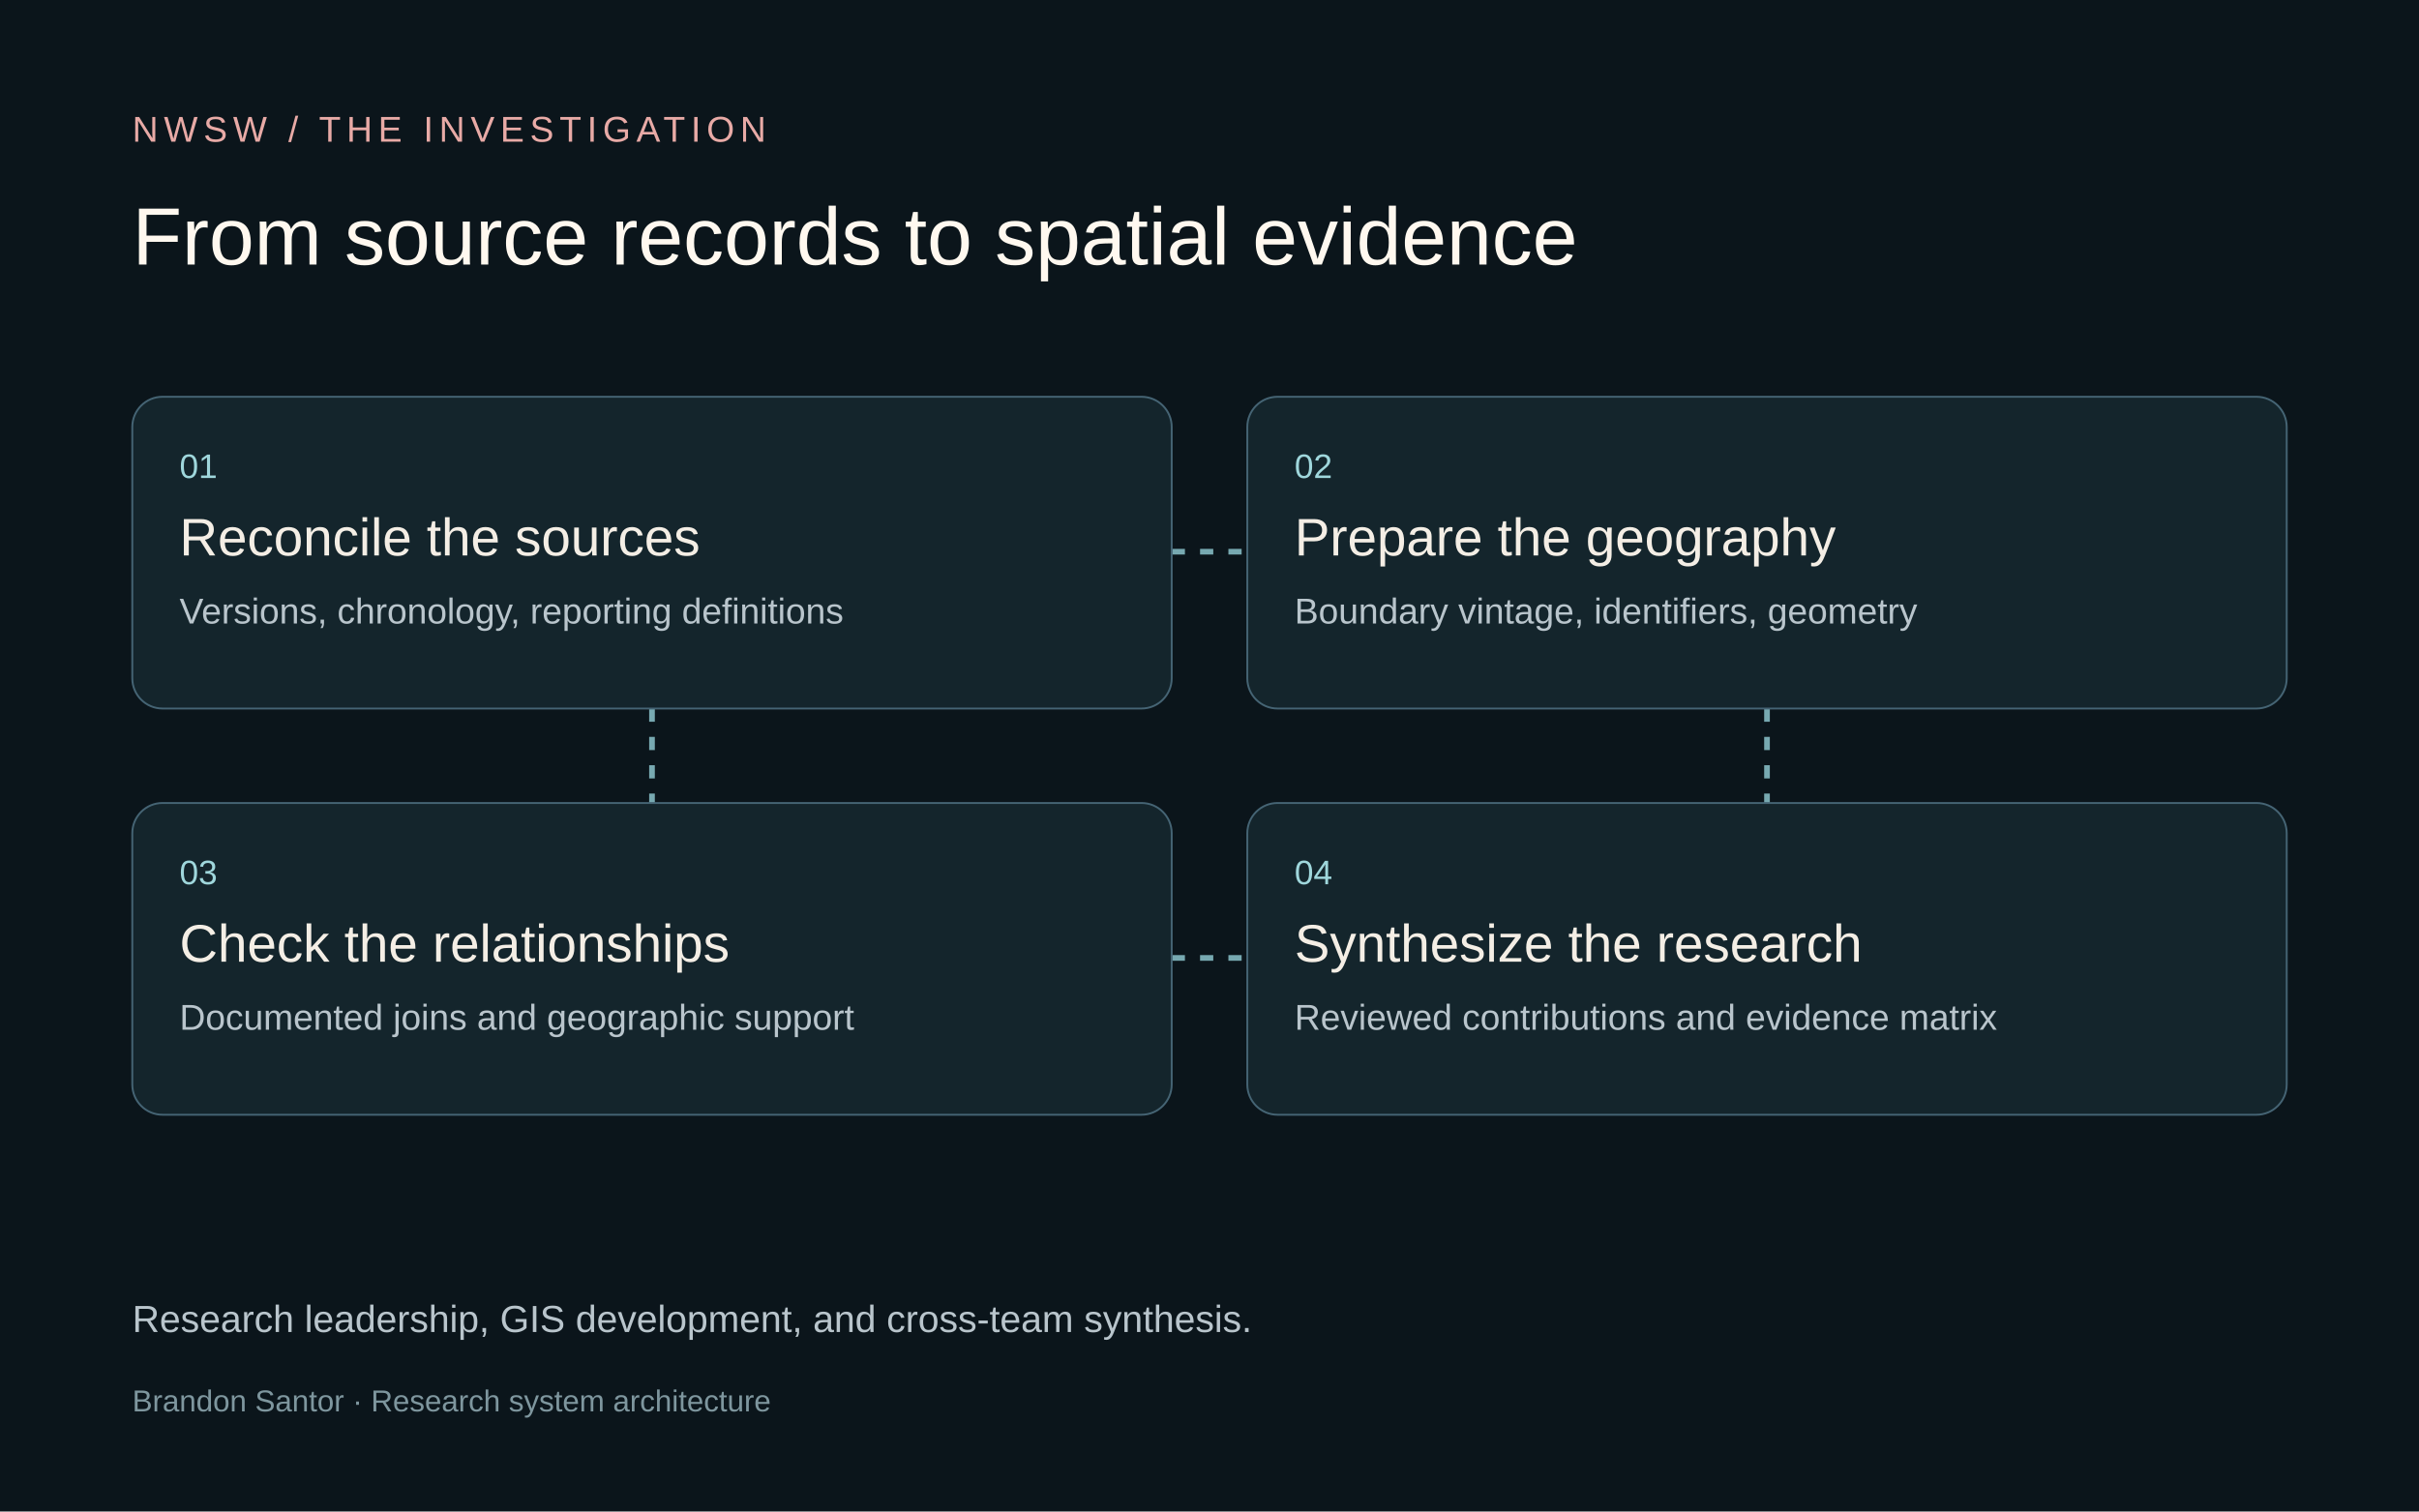
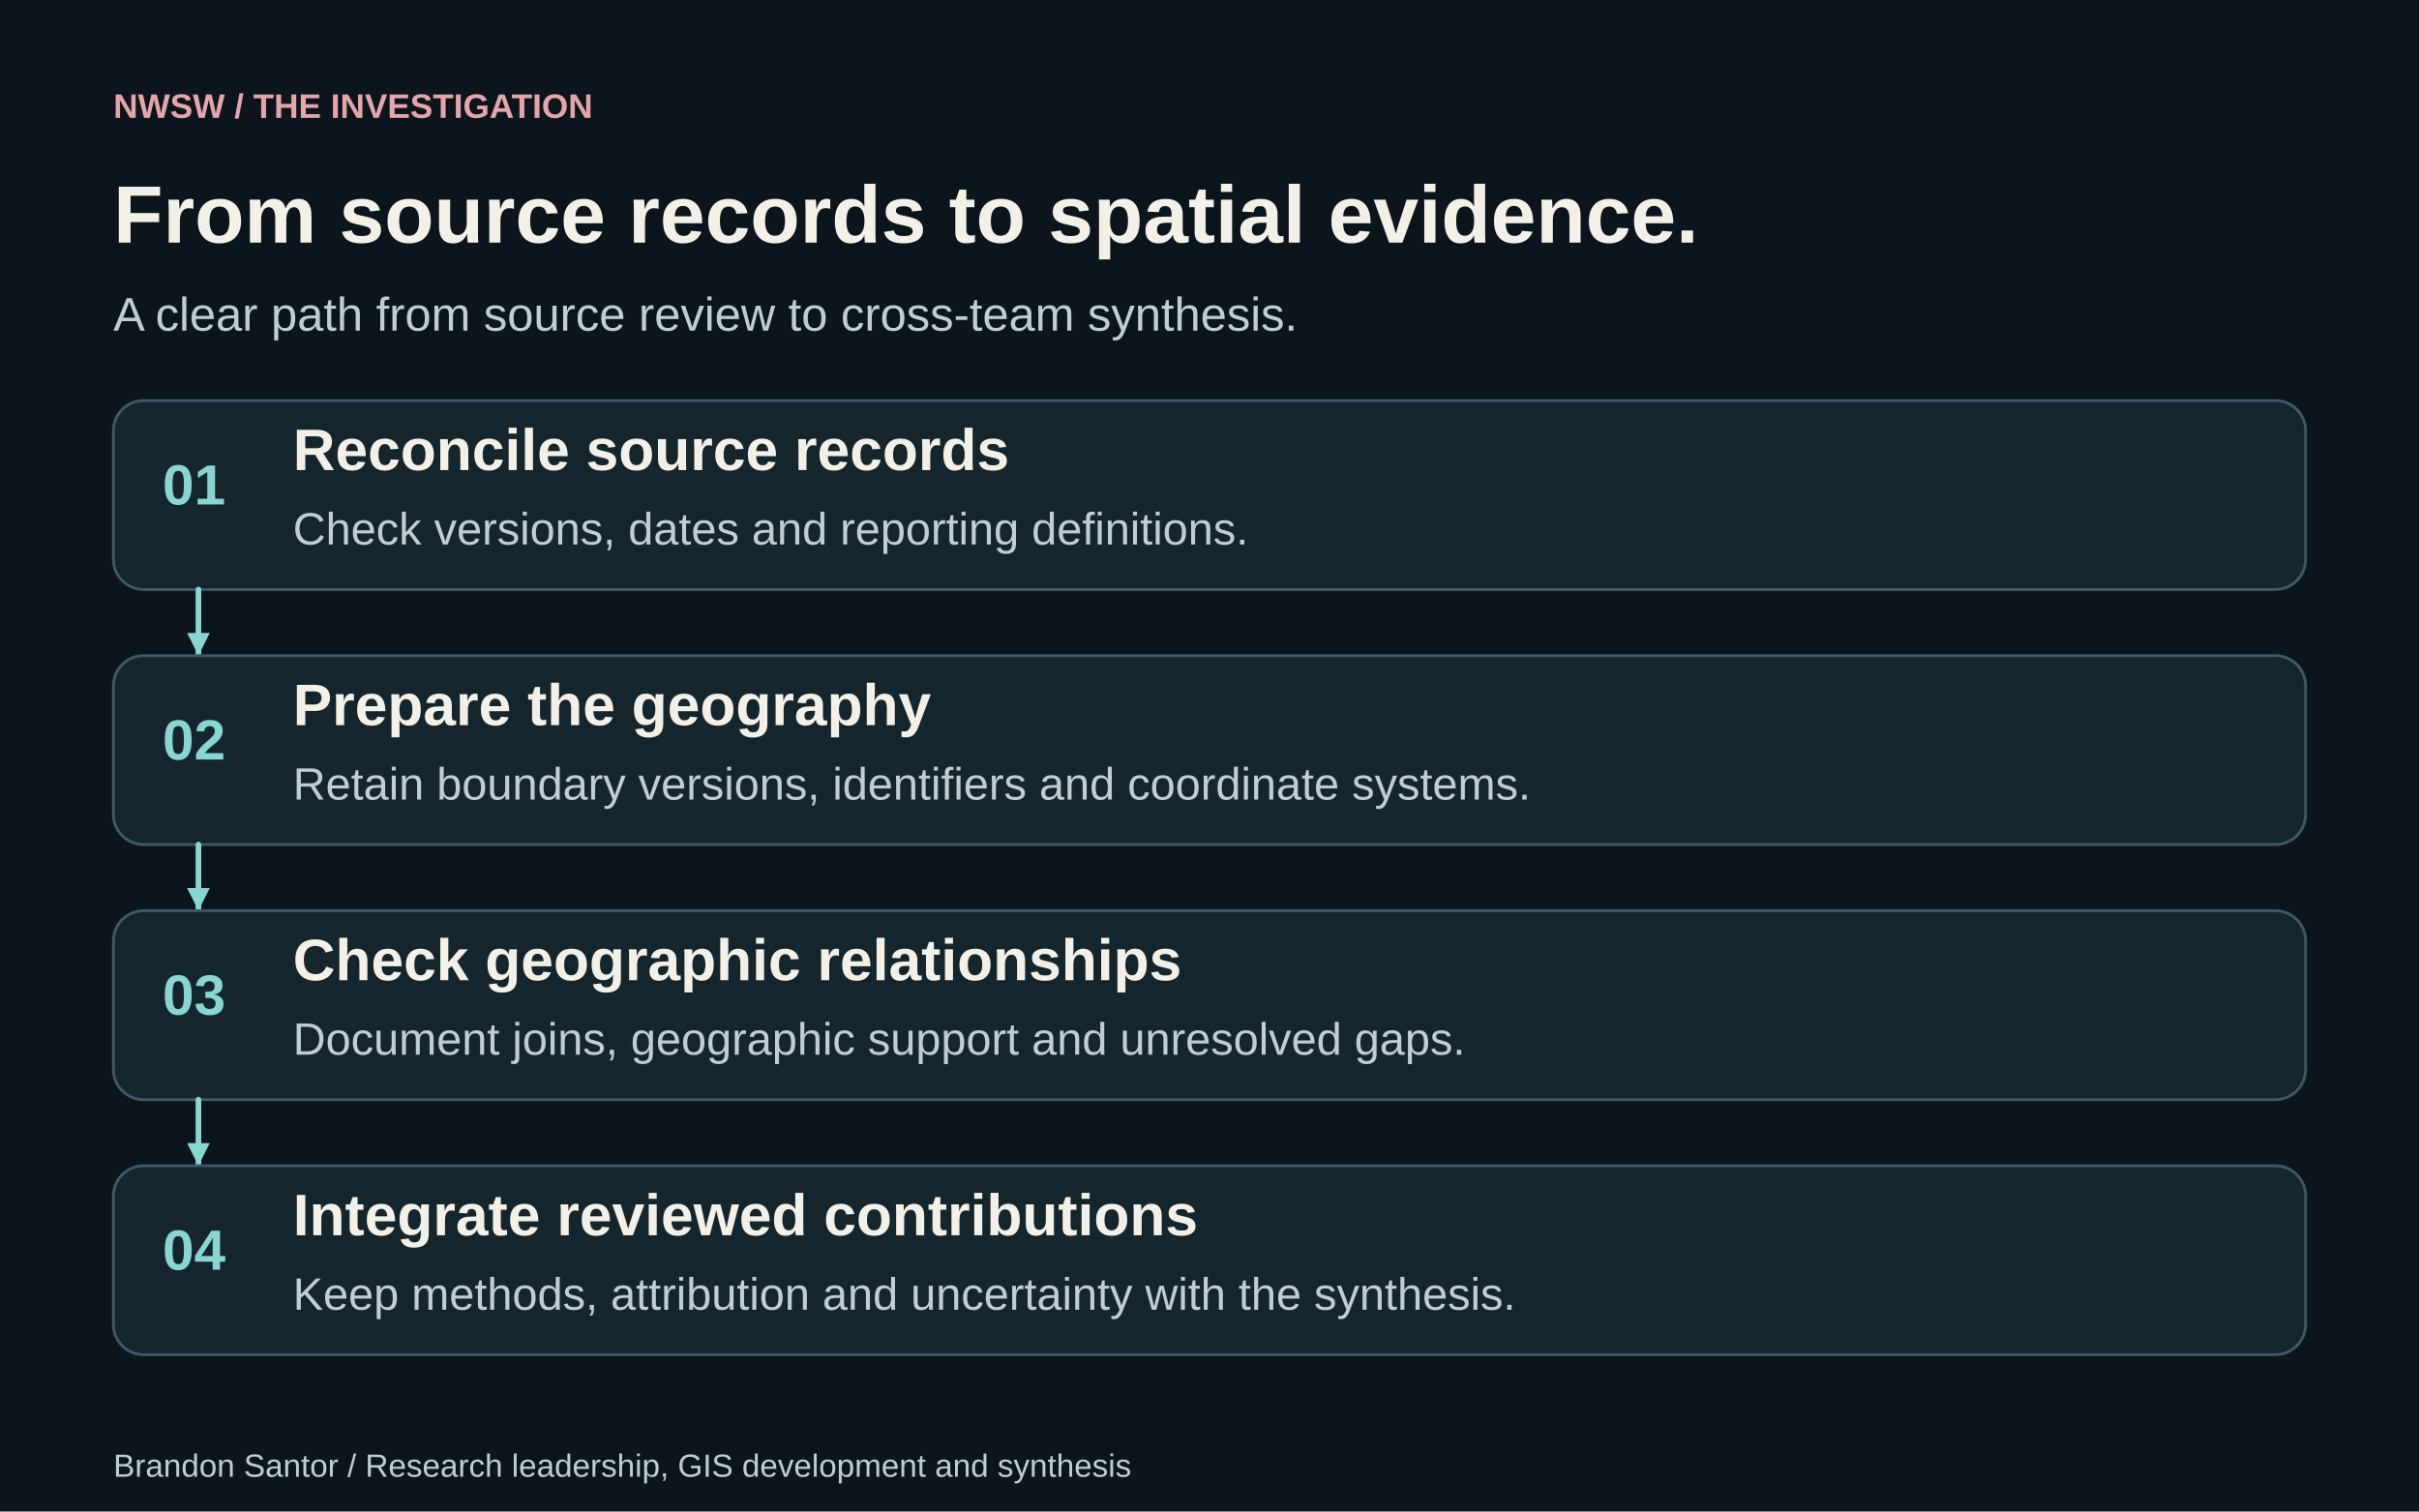
- <svg xmlns="http://www.w3.org/2000/svg" viewBox="0 0 1280 800" width="1280" height="800">
+ <svg xmlns="http://www.w3.org/2000/svg" width="1280" height="800" viewBox="0 0 1280 800" role="img" aria-labelledby="title desc">
  <rect width="1280" height="800" fill="#0b151b" />
-   <g font-family="Arial,sans-serif">
-     <text x="70" y="75" fill="#e8aaa6" font-size="19" letter-spacing="3">NWSW / THE INVESTIGATION</text>
-     <text x="70" y="140" fill="#fff8ef" font-size="43">From source records to spatial evidence</text>
-     <path d="M620 292h40M345 375v50M935 375v50M620 507h40" fill="none" stroke="#77a9b1" stroke-width="3" stroke-dasharray="7 8" />
-     <rect x="70" y="210" width="550" height="165" rx="16" fill="#14252c" stroke="#456474" />
-     <text x="95" y="253" fill="#9fd7dc" font-size="18">01</text>
-     <text x="95" y="294" fill="#f4eee5" font-size="28">Reconcile the sources</text>
-     <text x="95" y="330" fill="#b9c5cc" font-size="19">Versions, chronology, reporting definitions</text>
-     <rect x="660" y="210" width="550" height="165" rx="16" fill="#14252c" stroke="#456474" />
-     <text x="685" y="253" fill="#9fd7dc" font-size="18">02</text>
-     <text x="685" y="294" fill="#f4eee5" font-size="28">Prepare the geography</text>
-     <text x="685" y="330" fill="#b9c5cc" font-size="19">Boundary vintage, identifiers, geometry</text>
-     <rect x="70" y="425" width="550" height="165" rx="16" fill="#14252c" stroke="#456474" />
-     <text x="95" y="468" fill="#9fd7dc" font-size="18">03</text>
-     <text x="95" y="509" fill="#f4eee5" font-size="28">Check the relationships</text>
-     <text x="95" y="545" fill="#b9c5cc" font-size="19">Documented joins and geographic support</text>
-     <rect x="660" y="425" width="550" height="165" rx="16" fill="#14252c" stroke="#456474" />
-     <text x="685" y="468" fill="#9fd7dc" font-size="18">04</text>
-     <text x="685" y="509" fill="#f4eee5" font-size="28">Synthesize the research</text>
-     <text x="685" y="545" fill="#b9c5cc" font-size="19">Reviewed contributions and evidence matrix</text>
-     <text x="70" y="705" fill="#b9c5cc" font-size="20">Research leadership, GIS development, and cross-team synthesis.</text>
-     <text x="70" y="747" fill="#7e969e" font-size="16">Brandon Santor · Research system architecture</text>
-   </g>
+   <text x="60" y="62.4" font-family="Segoe UI,Arial,sans-serif" font-size="18" font-weight="700" fill="#e4a5ab">NWSW / THE INVESTIGATION</text>
+   <text x="60" y="128.4" font-family="Segoe UI,Arial,sans-serif" font-size="43" font-weight="700" fill="#f3f0e7">From source records to spatial evidence.</text>
+   <text x="60" y="175.0" font-family="Segoe UI,Arial,sans-serif" font-size="25" font-weight="400" fill="#c0ced3">A clear path from source review to cross-team synthesis.</text>
+   <rect x="60" y="212" width="1160" height="100" rx="16" fill="#14252c" stroke="#3d5965" stroke-width="1.5" />
+   <text x="86" y="267.0" font-family="Segoe UI,Arial,sans-serif" font-size="30" font-weight="700" fill="#88d5d2">01</text>
+   <text x="155" y="248.8" font-family="Segoe UI,Arial,sans-serif" font-size="31" font-weight="700" fill="#f3f0e7">Reconcile source records</text>
+   <text x="155" y="288.2" font-family="Segoe UI,Arial,sans-serif" font-size="24" font-weight="400" fill="#c0ced3">Check versions, dates and reporting definitions.</text>
+   <polyline points="105,312 105,347" fill="none" stroke="#88d5d2" stroke-width="3" stroke-linecap="round" stroke-linejoin="round" />
+   <polygon points="105,347 111.0,335.0 99.0,335.0" fill="#88d5d2" />
+   <rect x="60" y="347" width="1160" height="100" rx="16" fill="#14252c" stroke="#3d5965" stroke-width="1.5" />
+   <text x="86" y="402.0" font-family="Segoe UI,Arial,sans-serif" font-size="30" font-weight="700" fill="#88d5d2">02</text>
+   <text x="155" y="383.8" font-family="Segoe UI,Arial,sans-serif" font-size="31" font-weight="700" fill="#f3f0e7">Prepare the geography</text>
+   <text x="155" y="423.2" font-family="Segoe UI,Arial,sans-serif" font-size="24" font-weight="400" fill="#c0ced3">Retain boundary versions, identifiers and coordinate systems.</text>
+   <polyline points="105,447 105,482" fill="none" stroke="#88d5d2" stroke-width="3" stroke-linecap="round" stroke-linejoin="round" />
+   <polygon points="105,482 111.0,470.0 99.0,470.0" fill="#88d5d2" />
+   <rect x="60" y="482" width="1160" height="100" rx="16" fill="#14252c" stroke="#3d5965" stroke-width="1.5" />
+   <text x="86" y="537.0" font-family="Segoe UI,Arial,sans-serif" font-size="30" font-weight="700" fill="#88d5d2">03</text>
+   <text x="155" y="518.8" font-family="Segoe UI,Arial,sans-serif" font-size="31" font-weight="700" fill="#f3f0e7">Check geographic relationships</text>
+   <text x="155" y="558.2" font-family="Segoe UI,Arial,sans-serif" font-size="24" font-weight="400" fill="#c0ced3">Document joins, geographic support and unresolved gaps.</text>
+   <polyline points="105,582 105,617" fill="none" stroke="#88d5d2" stroke-width="3" stroke-linecap="round" stroke-linejoin="round" />
+   <polygon points="105,617 111.0,605.0 99.0,605.0" fill="#88d5d2" />
+   <rect x="60" y="617" width="1160" height="100" rx="16" fill="#14252c" stroke="#3d5965" stroke-width="1.5" />
+   <text x="86" y="672.0" font-family="Segoe UI,Arial,sans-serif" font-size="30" font-weight="700" fill="#88d5d2">04</text>
+   <text x="155" y="653.8" font-family="Segoe UI,Arial,sans-serif" font-size="31" font-weight="700" fill="#f3f0e7">Integrate reviewed contributions</text>
+   <text x="155" y="693.2" font-family="Segoe UI,Arial,sans-serif" font-size="24" font-weight="400" fill="#c0ced3">Keep methods, attribution and uncertainty with the synthesis.</text>
+   <text x="60" y="781.6" font-family="Segoe UI,Arial,sans-serif" font-size="17" font-weight="400" fill="#c0ced3">Brandon Santor / Research leadership, GIS development and synthesis</text>
</svg>
